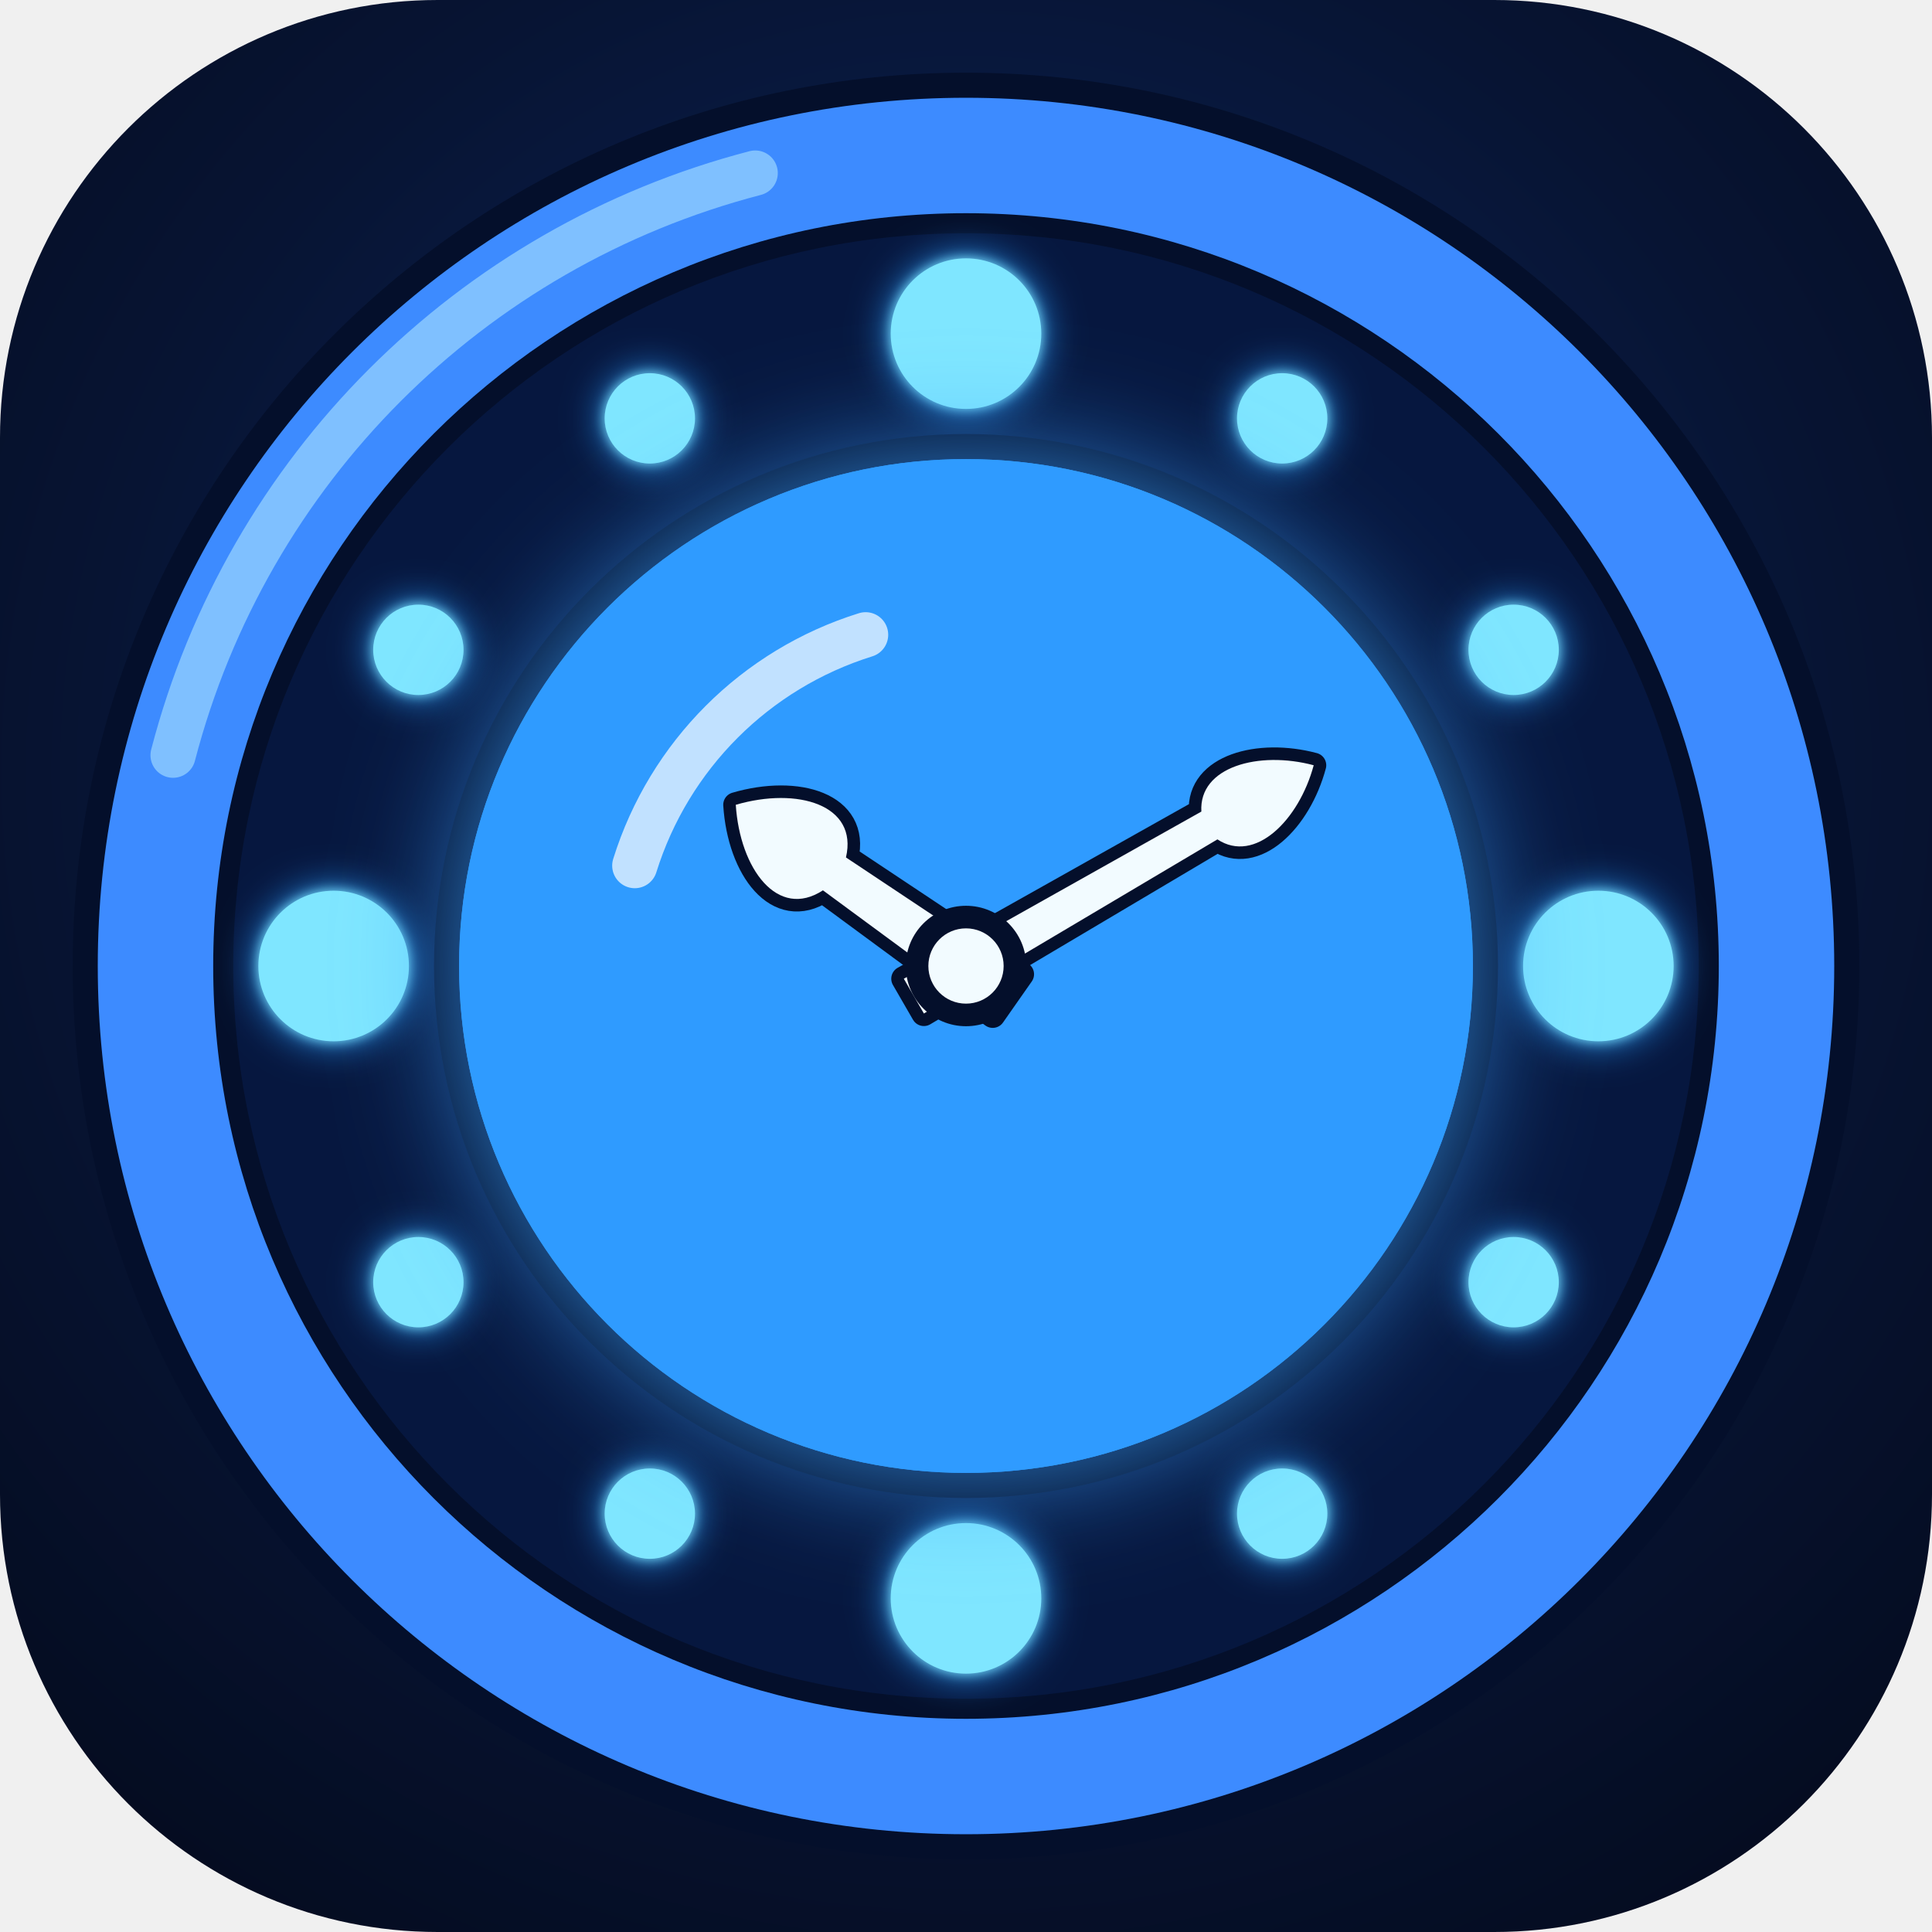
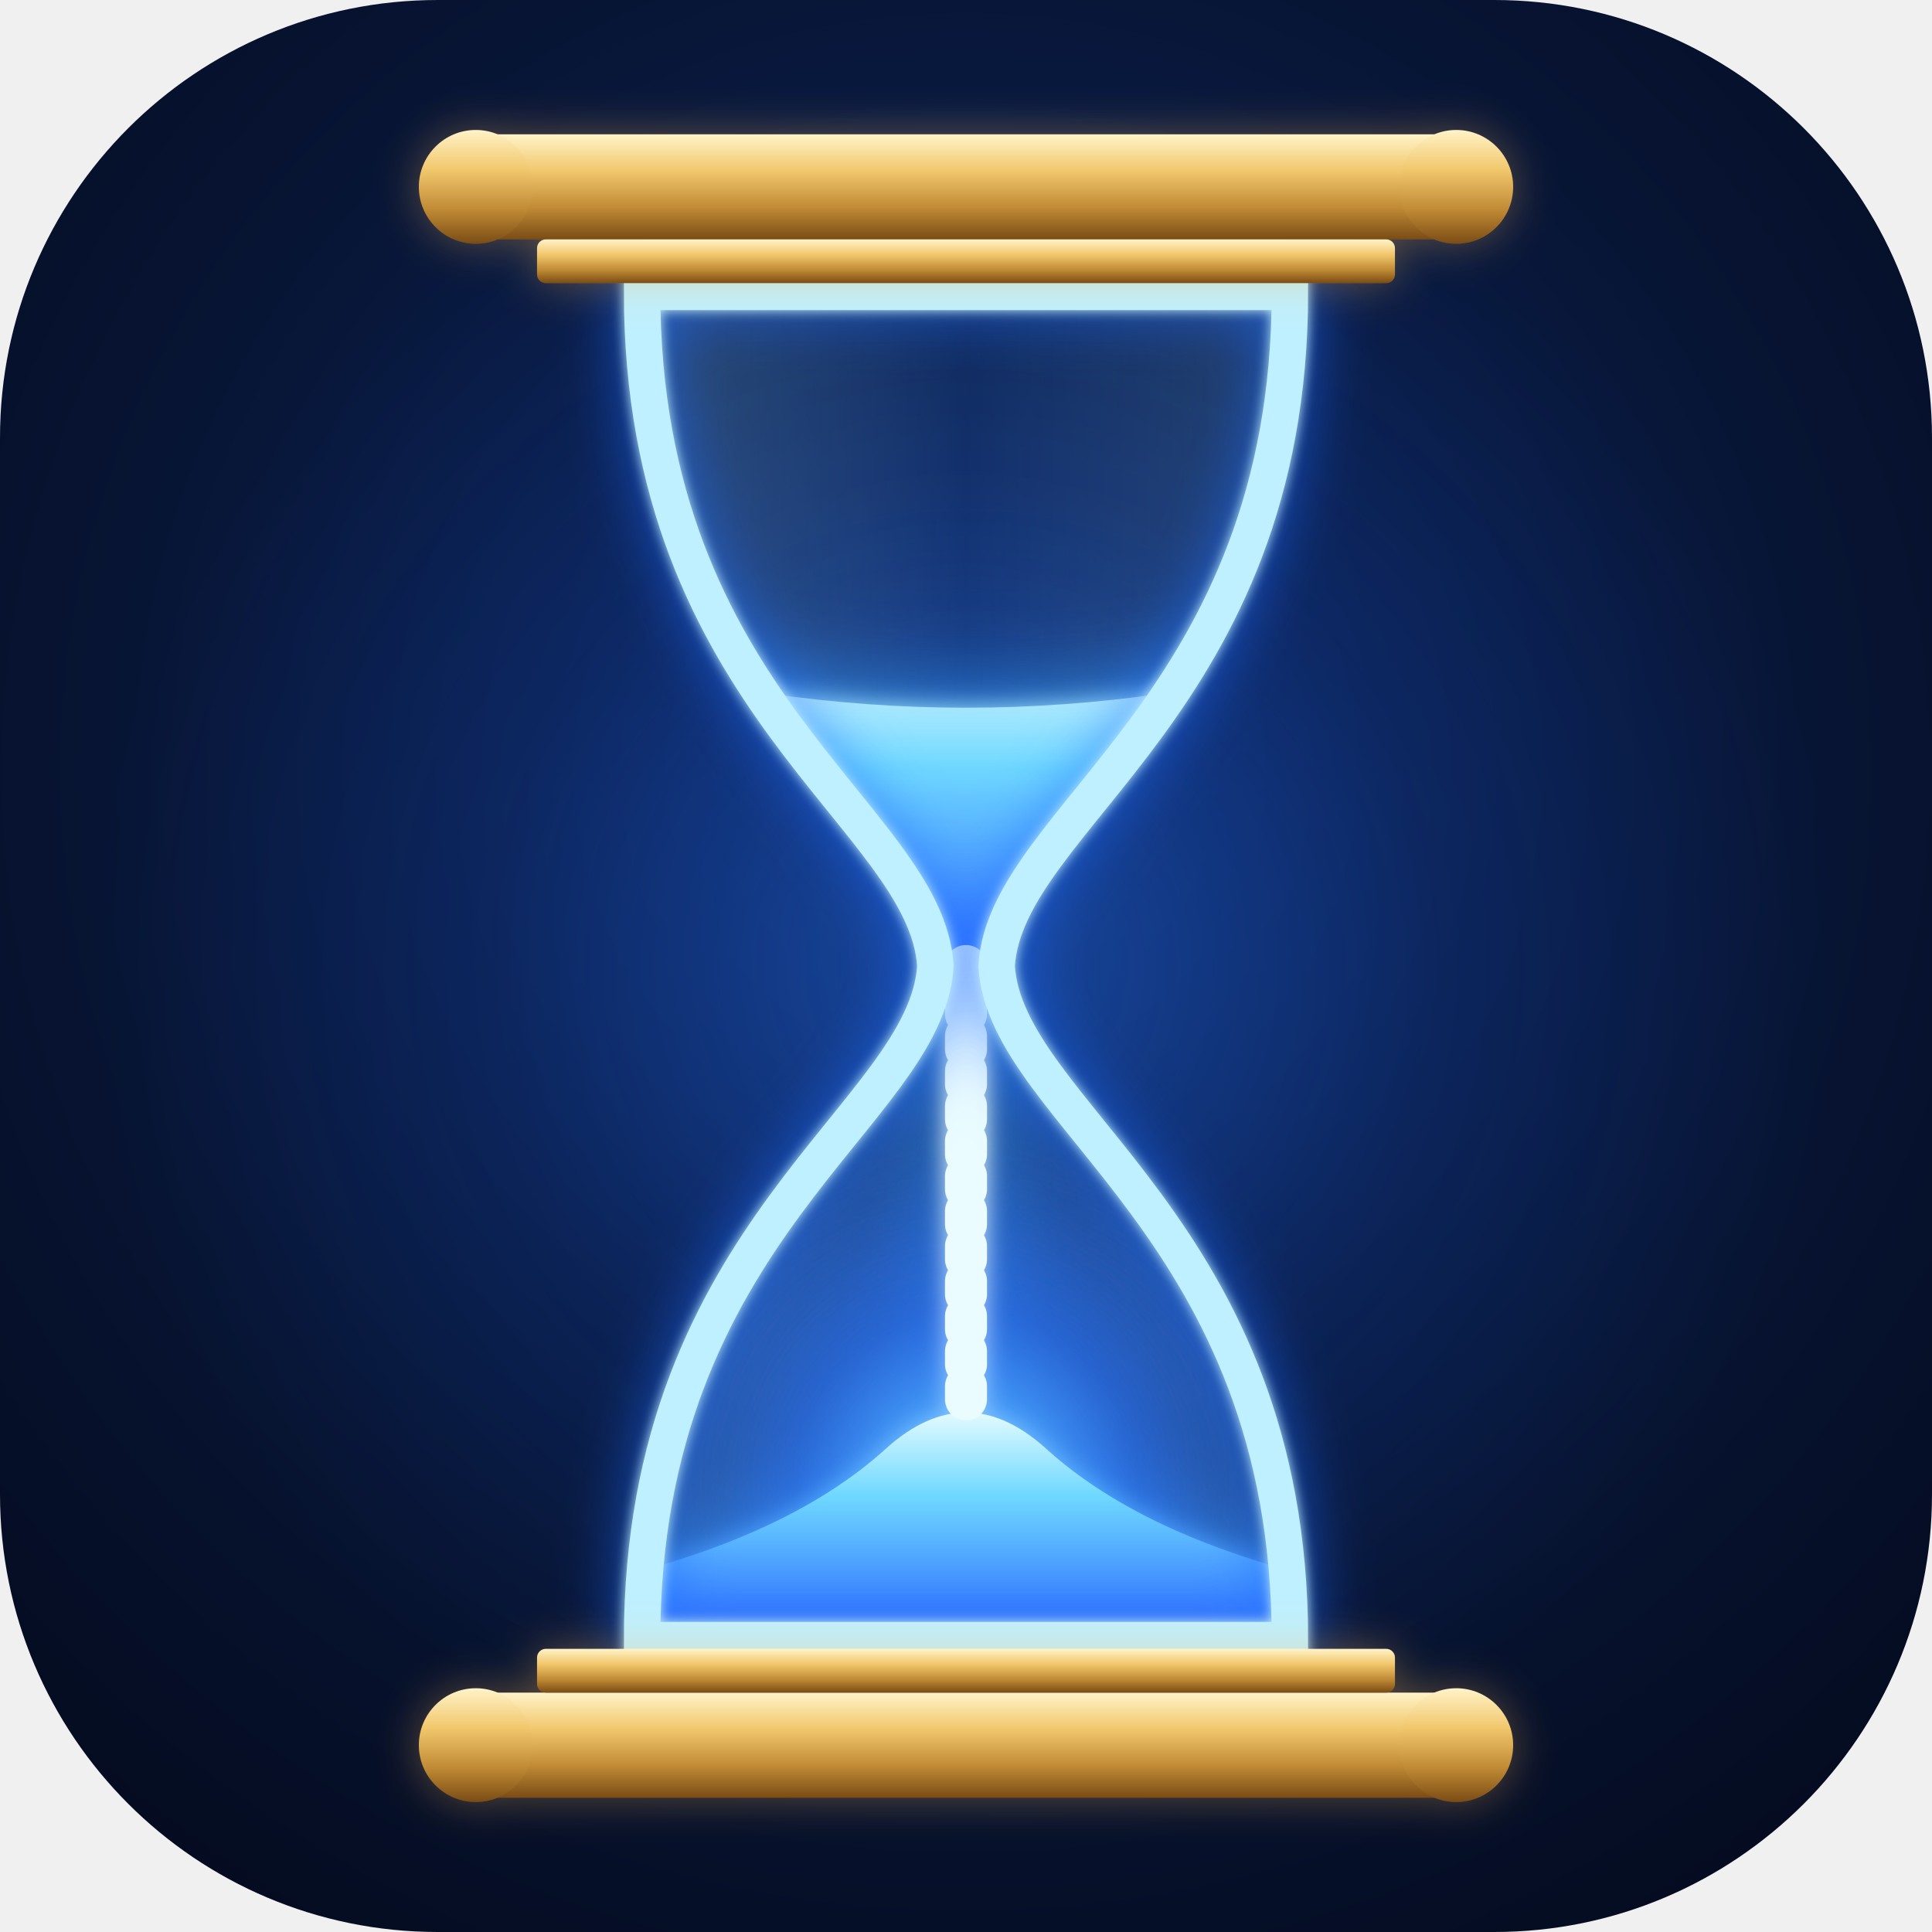
<svg xmlns="http://www.w3.org/2000/svg" viewBox="0 0 512 512" width="64" height="64" role="img" aria-label="Chronos">
  <defs>
-     <linearGradient id="fmetal" x1="0" y1="0" x2="1" y2="1">
-       <stop offset="0" stop-color="#d4f1ff" />
-       <stop offset=".3" stop-color="#6fbaff" />
-       <stop offset=".68" stop-color="#2a6dff" />
-       <stop offset="1" stop-color="#173f9e" />
+     <linearGradient id="fgold" x1="0" y1="0" x2="0" y2="1">
+       <stop offset="0" stop-color="#fff3c8" />
+       <stop offset=".35" stop-color="#f1c76c" />
+       <stop offset=".7" stop-color="#c08a35" />
+       <stop offset="1" stop-color="#7a4c15" />
    </linearGradient>
-     <linearGradient id="fmetalU" gradientUnits="userSpaceOnUse" x1="40" y1="120" x2="470" y2="400">
-       <stop offset="0" stop-color="#d4f1ff" />
-       <stop offset=".35" stop-color="#6fbaff" />
-       <stop offset=".7" stop-color="#2a6dff" />
-       <stop offset="1" stop-color="#173f9e" />
+     <linearGradient id="fcol" x1="0" y1="0" x2="1" y2="0">
+       <stop offset="0" stop-color="#6b4212" />
+       <stop offset=".38" stop-color="#ffe7a6" />
+       <stop offset=".62" stop-color="#d09a43" />
+       <stop offset="1" stop-color="#5e3a0f" />
    </linearGradient>
-     <radialGradient id="fface" cx="45%" cy="42%" r="62%">
-       <stop offset="0" stop-color="#8ff0ff" />
-       <stop offset=".35" stop-color="#3fa4ff" />
-       <stop offset=".75" stop-color="#1d4fd6" />
-       <stop offset="1" stop-color="#0b2a7a" />
-     </radialGradient>
-     <radialGradient id="fband" cx="50%" cy="50%" r="50%">
-       <stop offset=".6" stop-color="#03112e" />
-       <stop offset="1" stop-color="#0a2358" />
-     </radialGradient>
-     <radialGradient id="forb" cx="35%" cy="32%" r="70%">
-       <stop offset="0" stop-color="#ffffff" />
-       <stop offset=".3" stop-color="#9ff0ff" />
-       <stop offset="1" stop-color="#1f6bff" />
+     <linearGradient id="fsand" x1="0" y1="0" x2="0" y2="1">
+       <stop offset="0" stop-color="#e3fbff" />
+       <stop offset=".35" stop-color="#6fd8ff" />
+       <stop offset="1" stop-color="#2560ff" />
+     </linearGradient>
+     <linearGradient id="fglass" x1="0" y1="0" x2="1" y2="0">
+       <stop offset="0" stop-color="#9fe4ff" stop-opacity=".22" />
+       <stop offset=".5" stop-color="#9fe4ff" stop-opacity=".04" />
+       <stop offset="1" stop-color="#9fe4ff" stop-opacity=".16" />
+     </linearGradient>
+     <radialGradient id="fneb" cx="50%" cy="50%" r="50%">
+       <stop offset="0" stop-color="#5fc8ff" stop-opacity=".75" />
+       <stop offset=".5" stop-color="#2a6dff" stop-opacity=".3" />
+       <stop offset="1" stop-color="#2a6dff" stop-opacity="0" />
    </radialGradient>
    <radialGradient id="fcore" cx="50%" cy="50%" r="50%">
-       <stop offset="0" stop-color="#2a7dff" stop-opacity=".5" />
-       <stop offset=".6" stop-color="#1e6bff" stop-opacity=".16" />
+       <stop offset="0" stop-color="#2a7dff" stop-opacity=".42" />
+       <stop offset=".55" stop-color="#1e6bff" stop-opacity=".12" />
      <stop offset="1" stop-color="#1e6bff" stop-opacity="0" />
    </radialGradient>
    <radialGradient id="ftile" cx="50%" cy="40%" r="75%">
      <stop offset="0" stop-color="#0d2763" />
      <stop offset=".6" stop-color="#071433" />
      <stop offset="1" stop-color="#040a1c" />
    </radialGradient>
+     <radialGradient id="forb" cx="35%" cy="32%" r="70%">
+       <stop offset="0" stop-color="#ffffff" />
+       <stop offset=".35" stop-color="#8fe6ff" />
+       <stop offset="1" stop-color="#1f5eff" />
+     </radialGradient>
    <linearGradient id="fword" x1="0" y1="0" x2="0" y2="1">
      <stop offset="0" stop-color="#ffffff" />
      <stop offset=".55" stop-color="#c4ecff" />
      <stop offset="1" stop-color="#62b6ff" />
    </linearGradient>
-     <filter id="frune" x="-30%" y="-30%" width="160%" height="160%" color-interpolation-filters="sRGB">
-       <feGaussianBlur in="SourceAlpha" stdDeviation="4" result="a" />
-       <feFlood flood-color="#2a9dff" flood-opacity="1" />
+     <filter id="fglow" x="-30%" y="-30%" width="160%" height="160%" color-interpolation-filters="sRGB">
+       <feGaussianBlur in="SourceAlpha" stdDeviation="7" result="a" />
+       <feFlood flood-color="#1e6bff" flood-opacity="0.85" />
      <feComposite in2="a" operator="in" result="h" />
-       <feGaussianBlur in="SourceGraphic" stdDeviation="1.2" result="s" />
+       <feGaussianBlur in="SourceGraphic" stdDeviation="1.4" result="s" />
+       <feMerge>
+         <feMergeNode in="h" />
+         <feMergeNode in="s" />
+         <feMergeNode in="SourceGraphic" />
+       </feMerge>
+     </filter>
+     <filter id="fhot" x="-30%" y="-30%" width="160%" height="160%" color-interpolation-filters="sRGB">
+       <feGaussianBlur in="SourceAlpha" stdDeviation="11" result="a" />
+       <feFlood flood-color="#3aa0ff" flood-opacity="1" />
+       <feComposite in2="a" operator="in" result="h" />
+       <feGaussianBlur in="SourceGraphic" stdDeviation="2.6" result="s" />
      <feMerge>
        <feMergeNode in="h" />
        <feMergeNode in="s" />
        <feMergeNode in="SourceGraphic" />
      </feMerge>
    </filter>
    <filter id="fsoft" x="-30%" y="-30%" width="160%" height="160%" color-interpolation-filters="sRGB">
      <feGaussianBlur in="SourceAlpha" stdDeviation="9" result="a" />
      <feFlood flood-color="#1e6bff" flood-opacity="0.7" />
      <feComposite in2="a" operator="in" result="h" />
      <feGaussianBlur in="SourceGraphic" stdDeviation="1" result="s" />
      <feMerge>
        <feMergeNode in="h" />
        <feMergeNode in="s" />
        <feMergeNode in="SourceGraphic" />
      </feMerge>
    </filter>
-     <filter id="fgem" x="-30%" y="-30%" width="160%" height="160%" color-interpolation-filters="sRGB">
-       <feGaussianBlur in="SourceAlpha" stdDeviation="12" result="a" />
-       <feFlood flood-color="#3aa0ff" flood-opacity="0.8" />
-       <feComposite in2="a" operator="in" result="h" />
-       <feGaussianBlur in="SourceGraphic" stdDeviation="0" result="s" />
+     <filter id="fwarm" x="-20%" y="-20%" width="140%" height="140%">
+       <feGaussianBlur in="SourceAlpha" stdDeviation="5" result="a" />
+       <feFlood flood-color="#ffb84d" flood-opacity=".35" />
+       <feComposite in2="a" operator="in" result="g" />
      <feMerge>
-         <feMergeNode in="h" />
-         <feMergeNode in="s" />
+         <feMergeNode in="g" />
        <feMergeNode in="SourceGraphic" />
      </feMerge>
    </filter>
  </defs>
  <rect width="512" height="512" rx="116" fill="url(#ftile)" />
-   <g transform="translate(256 256) scale(1.33) translate(-256 -256)">
-     <circle cx="256" cy="256" r="178" fill="#040f2b" />
-     <circle cx="256" cy="256" r="173" fill="#3d8bff" />
-     <path d="M98 214 A162 162 0 0 1 214 98" fill="none" stroke="#7fc0ff" stroke-width="9" stroke-linecap="round" />
-     <circle cx="256" cy="256" r="150" fill="#040f2b" />
-     <circle cx="256" cy="256" r="146" fill="#06173f" />
-     <g fill="#7fe6ff" stroke="#7fe6ff" stroke-width="0" filter="url(#frune)">
-       <circle cx="256" cy="130" r="15" fill="#7fe6ff" />
-       <circle cx="319" cy="146.88" r="9" fill="#7fe6ff" />
-       <circle cx="365.12" cy="193" r="9" fill="#7fe6ff" />
-       <circle cx="382" cy="256" r="15" fill="#7fe6ff" />
-       <circle cx="365.12" cy="319" r="9" fill="#7fe6ff" />
-       <circle cx="319" cy="365.12" r="9" fill="#7fe6ff" />
-       <circle cx="256" cy="382" r="15" fill="#7fe6ff" />
-       <circle cx="193" cy="365.12" r="9" fill="#7fe6ff" />
-       <circle cx="146.88" cy="319" r="9" fill="#7fe6ff" />
-       <circle cx="130" cy="256" r="15" fill="#7fe6ff" />
-       <circle cx="146.88" cy="193" r="9" fill="#7fe6ff" />
-       <circle cx="193" cy="146.88" r="9" fill="#7fe6ff" />
+   <circle cx="256" cy="256" r="230" fill="url(#fcore)" />
+   <g transform="translate(256 256) scale(1.16)">
+     <clipPath id="fclip">
+       <path d="M-74 -154 C-74 -60 -9 -34 -7 0 C-9 34 -74 60 -74 154 L74 154 C74 60 9 34 7 0 C9 -34 74 -60 74 -154 Z" />
+     </clipPath>
+     <path d="M-74 -154 C-74 -60 -9 -34 -7 0 C-9 34 -74 60 -74 154 L74 154 C74 60 9 34 7 0 C9 -34 74 -60 74 -154 Z" fill="url(#fglass)" />
+     <g clip-path="url(#fclip)" filter="url(#fhot)">
+       <circle cx="0" cy="118" r="78" fill="url(#fneb)" />
+       <path d="M-90 -72 Q0 -46 90 -72 L90 4 L-90 4 Z" fill="url(#fsand)" opacity=".92" />
+       <path d="M-90 156 L-90 142 Q-42 132 -18 110 Q0 94 18 110 Q42 132 90 142 L90 156 Z" fill="url(#fsand)" />
+       <path class="sand" d="M0 0 L0 100" stroke="#eafcff" stroke-width="9.6" stroke-dasharray="3 5" stroke-linecap="round" />
    </g>
-     <circle cx="256" cy="256" r="106" fill="#040f2b" />
-     <g filter="url(#fgem)">
-       <circle cx="256" cy="256" r="101" fill="#2f9bff" />
+     <path d="M-74 -154 C-74 -60 -9 -34 -7 0 C-9 34 -74 60 -74 154 L74 154 C74 60 9 34 7 0 C9 -34 74 -60 74 -154 Z" fill="none" stroke="#bff0ff" stroke-width="8.32" filter="url(#fglow)" />
+     <g filter="url(#fwarm)">
+       <rect x="-112" y="-190" width="224" height="24" rx="5" fill="url(#fgold)" />
+       <rect x="-98" y="-166" width="196" height="10" rx="2" fill="url(#fgold)" />
+       <circle cx="-112" cy="-178" r="13" fill="url(#fgold)" />
+       <circle cx="112" cy="-178" r="13" fill="url(#fgold)" />
+       <rect x="-112" y="166" width="224" height="24" rx="5" fill="url(#fgold)" />
+       <rect x="-98" y="156" width="196" height="10" rx="2" fill="url(#fgold)" />
+       <circle cx="-112" cy="178" r="13" fill="url(#fgold)" />
+       <circle cx="112" cy="178" r="13" fill="url(#fgold)" />
    </g>
-     <path d="M190 236 A70 70 0 0 1 236 190" fill="none" stroke="#fff" stroke-opacity=".7" stroke-width="9" stroke-linecap="round" />
-     <g transform="rotate(305 256 256)">
-       <g>
-         <g transform="translate(256 256)">
-           <path d="M-5 10 L-4 -32 C-14 -36 -10 -48 0 -56 C10 -48 14 -36 4 -32 L5 10 Z" fill="#f2fbff" stroke="#040f2b" stroke-width="5" stroke-linejoin="round" paint-order="stroke" />
-         </g>
-       </g>
-     </g>
-     <g transform="rotate(60 256 256)">
-       <g>
-         <g transform="translate(256 256)">
-           <path d="M-4 12 L-3.2 -56 C-11.2 -60 -8 -72 0 -80 C8 -72 11.2 -60 3.2 -56 L4 12 Z" fill="#f2fbff" stroke="#040f2b" stroke-width="5" stroke-linejoin="round" paint-order="stroke" />
-         </g>
-       </g>
-     </g>
-     <circle cx="256" cy="256" r="12" fill="#040f2b" />
-     <circle cx="256" cy="256" r="7.5" fill="#f2fbff" />
  </g>
</svg>
